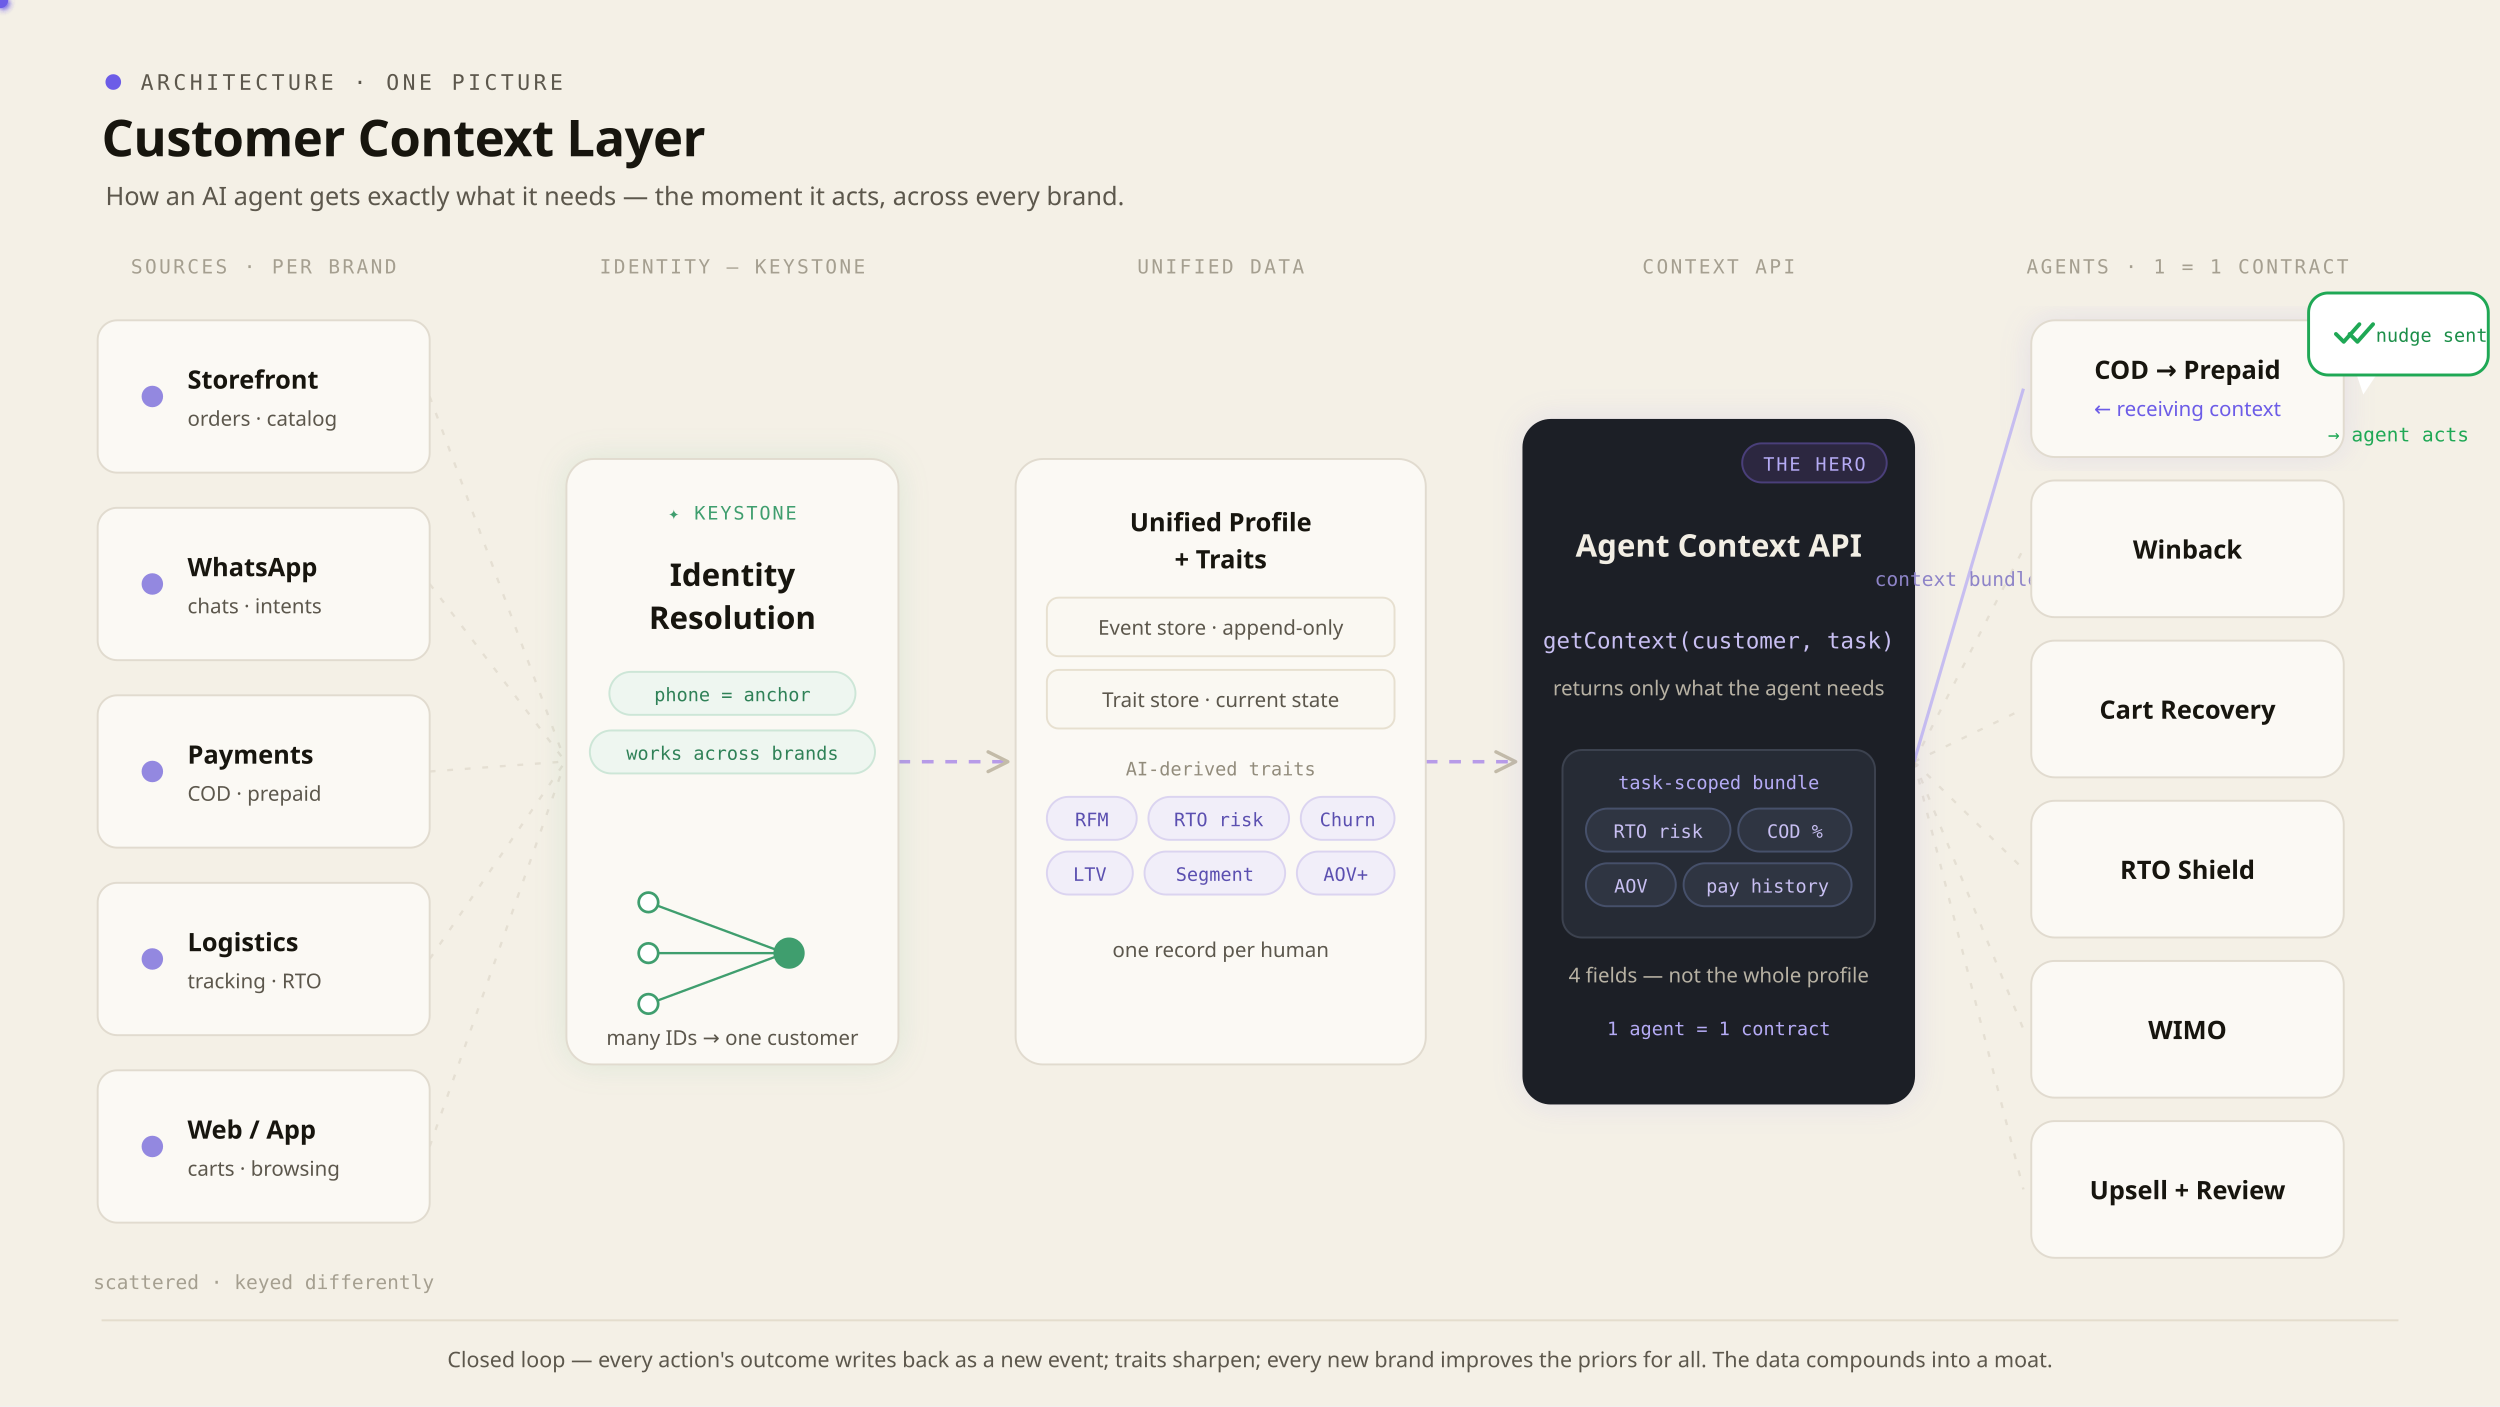
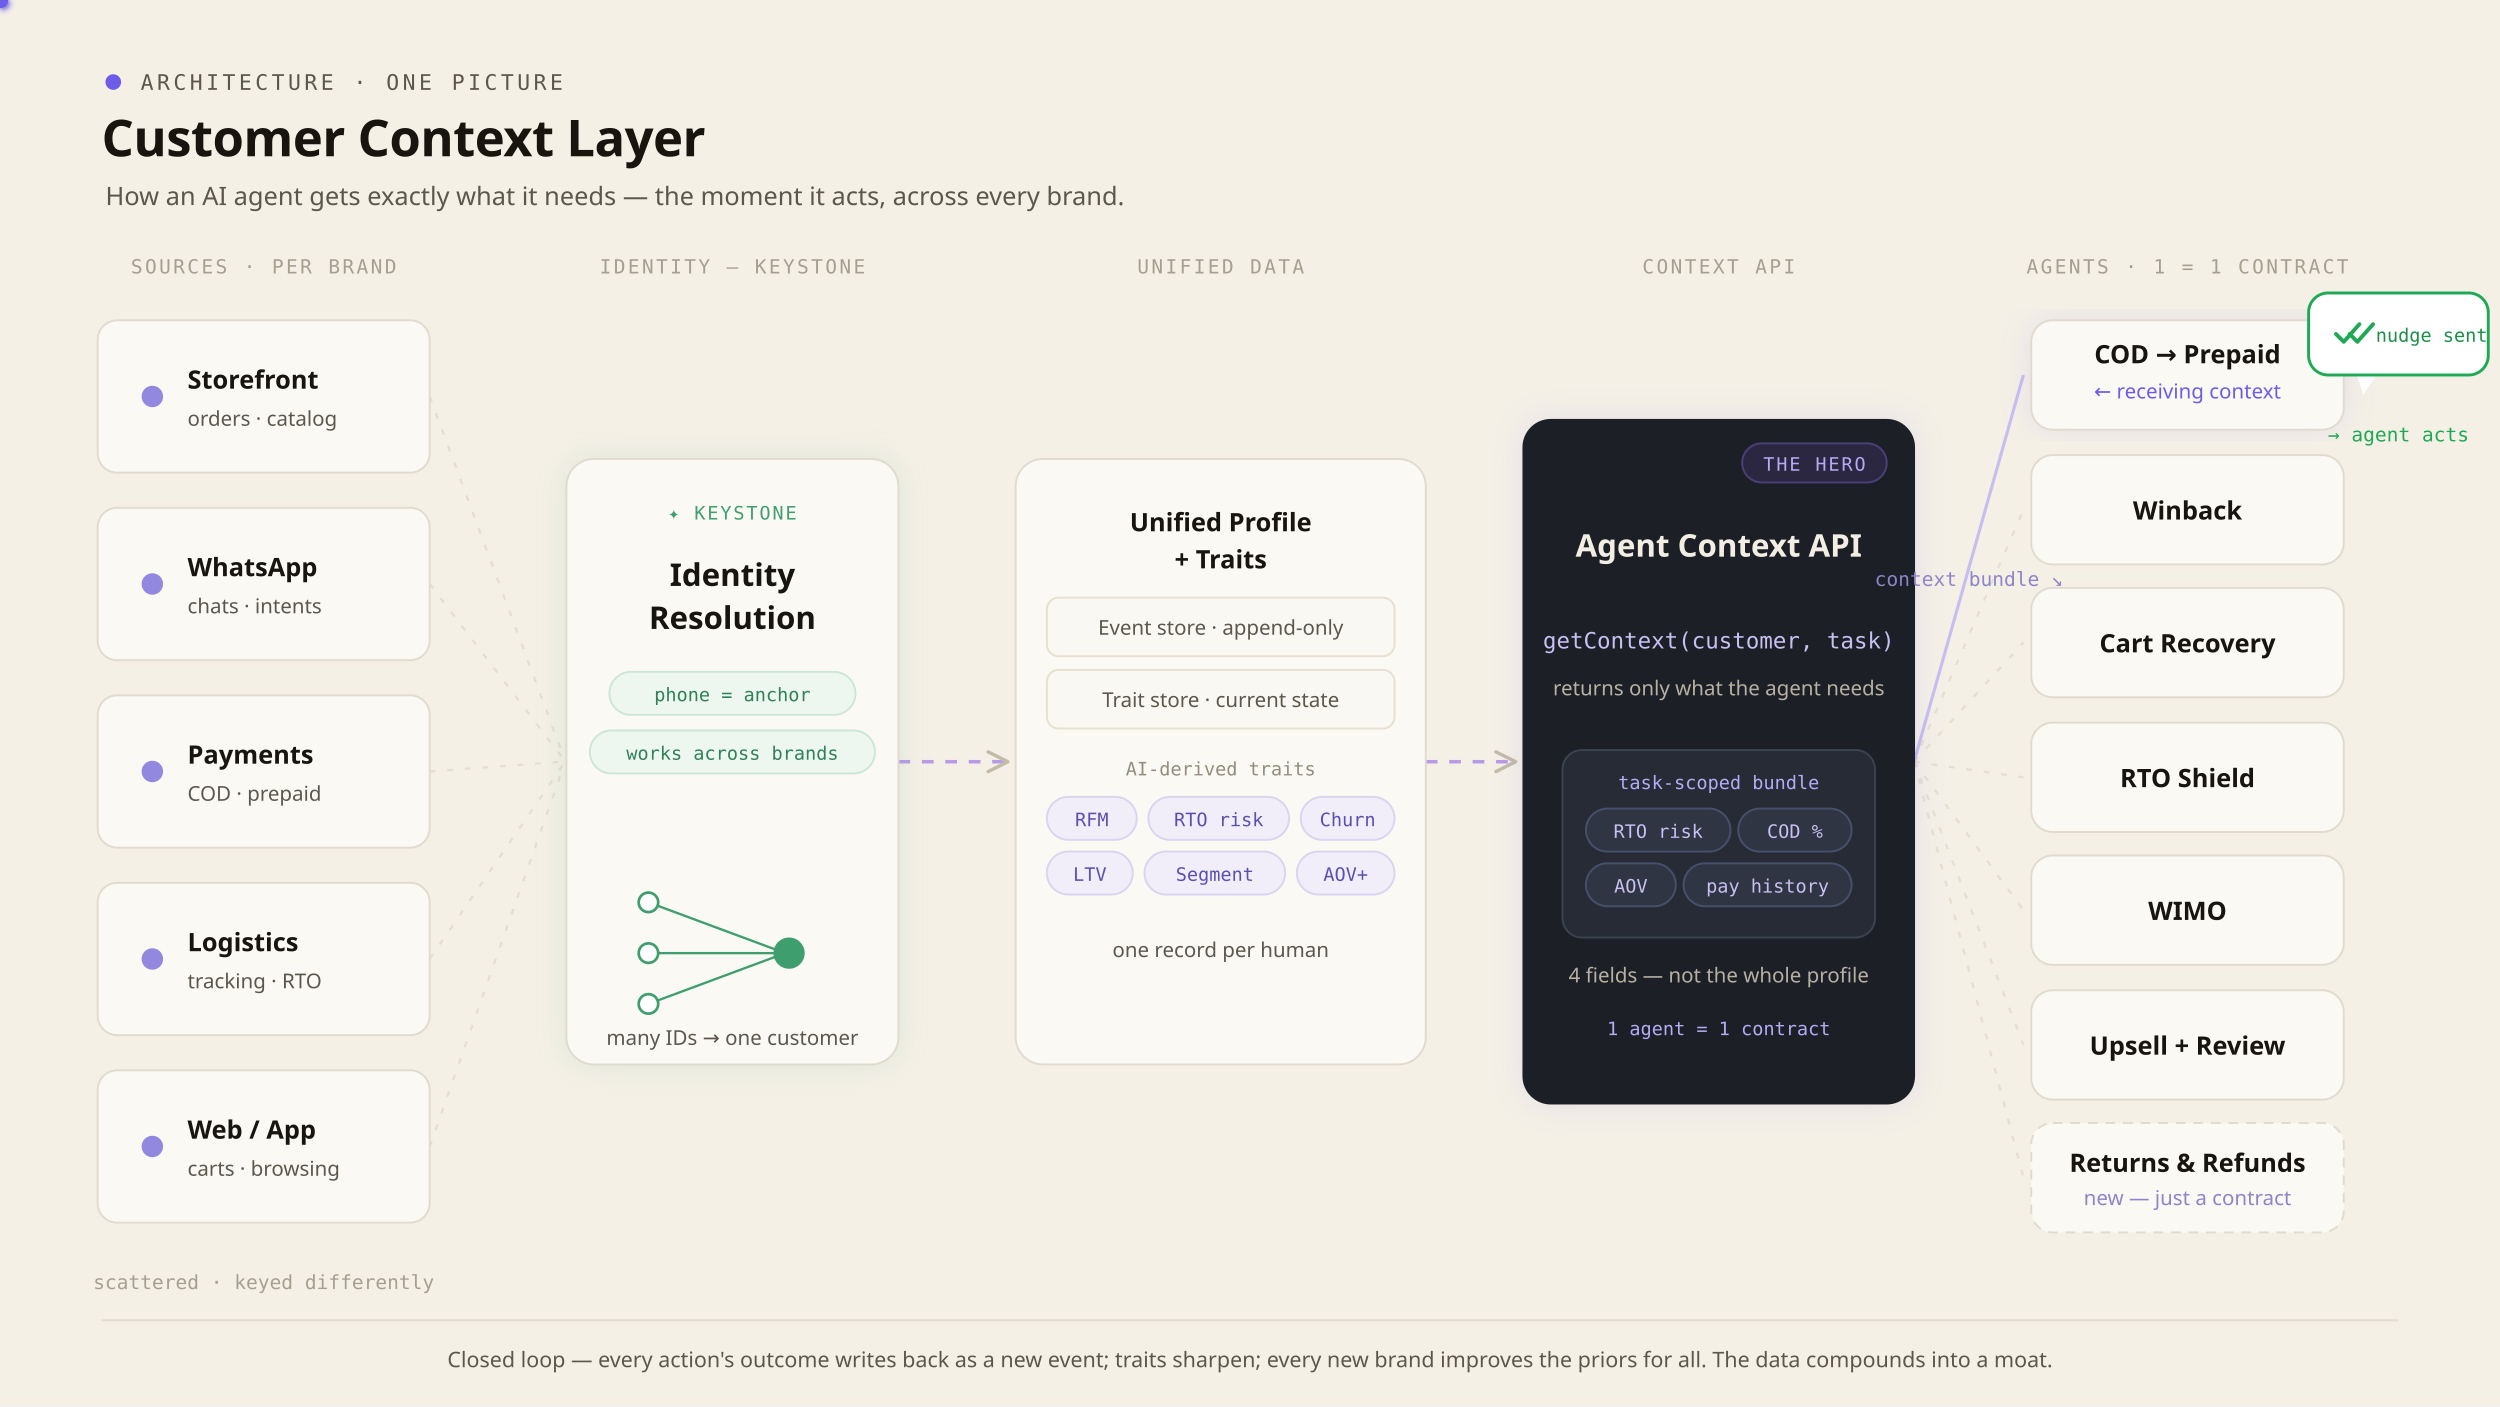
<svg xmlns="http://www.w3.org/2000/svg" viewBox="0 0 1280 720" width="1280" height="720" font-family="'Space Grotesk','Segoe UI',system-ui,sans-serif">
  <defs>
    <filter id="blur8">
      <feGaussianBlur stdDeviation="8" />
    </filter>
    <filter id="pglow" x="-300%" y="-300%" width="700%" height="700%">
      <feGaussianBlur stdDeviation="2" result="b" />
      <feMerge>
        <feMergeNode in="b" />
        <feMergeNode in="SourceGraphic" />
      </feMerge>
    </filter>
    <marker id="ah" viewBox="0 0 10 10" refX="9" refY="5" markerWidth="7" markerHeight="7" orient="auto">
      <path d="M1,1 L9,5 L1,9" fill="none" stroke="#C3BBA8" stroke-width="1.4" stroke-linecap="round" stroke-linejoin="round" />
    </marker>
    <style>
      text{font-family:'Space Grotesk','Segoe UI',system-ui,sans-serif;}
      .eyebrow{font-family:'IBM Plex Mono',ui-monospace,monospace;font-size:11px;letter-spacing:.16em;fill:#5C574C;}
      .title{font-size:26px;font-weight:600;fill:#17150E;letter-spacing:-.01em;}
      .subtitle{font-size:13px;fill:#5C574C;}
      .stage{font-family:'IBM Plex Mono',ui-monospace,monospace;font-size:10px;letter-spacing:.12em;fill:#a59f90;}
      .box{fill:#FBF9F4;stroke:#E1DBCF;stroke-width:1;}
      .bt{font-size:13px;font-weight:600;fill:#17150E;}
      .bt-lg{font-size:16px;font-weight:600;fill:#17150E;}
      .bs{font-size:10.5px;fill:#5C574C;}
      .chip{font-family:'IBM Plex Mono',ui-monospace,monospace;font-size:9.5px;}
      .tag{font-family:'IBM Plex Mono',ui-monospace,monospace;font-size:9.5px;letter-spacing:.1em;}
      .code{font-family:'IBM Plex Mono',ui-monospace,monospace;font-size:11.5px;fill:#C8BFF2;}
      .anno{font-family:'IBM Plex Mono',ui-monospace,monospace;font-size:10px;fill:#a59f90;}
      .footer{font-size:11px;fill:#5C574C;}
      .faint{stroke:#D8D1C2;stroke-width:1.2;fill:none;opacity:.55;stroke-dasharray:3 6;animation:vdash 1.7s linear infinite;}
      .spine{stroke:#B79BE8;stroke-width:1.8;fill:none;stroke-dasharray:6 6;animation:vdash 1s linear infinite;}
      .glow{opacity:.14;animation:vbreathe 3.2s ease-in-out infinite;}
      .glow.v{animation-delay:.7s;}
      .pkt{filter:url(#pglow);}
      .hero{animation:vbreathe2 3.4s ease-in-out infinite;}
      .action{animation:vpop 2.8s ease-in-out infinite;transform-box:fill-box;transform-origin:center;}
      @keyframes vdash{to{stroke-dashoffset:-24;}}
      @keyframes vbreathe{0%,100%{opacity:.10;}50%{opacity:.28;}}
      @keyframes vbreathe2{0%,100%{filter:drop-shadow(0 0 0 rgba(108,92,231,0));}50%{filter:drop-shadow(0 0 10px rgba(108,92,231,.45));}}
      @keyframes vpop{0%,68%,100%{opacity:.55;transform:scale(.95);}78%,94%{opacity:1;transform:scale(1);}}
    </style>
  </defs>
  <rect x="0" y="0" width="1280" height="720" fill="#F4F0E6" />
  <circle cx="58" cy="42" r="4" fill="#6C5CE7" />
  <text class="eyebrow" x="72" y="46">ARCHITECTURE · ONE PICTURE</text>
  <text class="title" x="52" y="80">Customer Context Layer</text>
  <text class="subtitle" x="54" y="105">How an AI agent gets exactly what it needs — the moment it acts, across every brand.</text>
  <text class="stage" x="135" y="140" text-anchor="middle">SOURCES · PER BRAND</text>
  <text class="stage" x="375" y="140" text-anchor="middle">IDENTITY — KEYSTONE</text>
  <text class="stage" x="625" y="140" text-anchor="middle">UNIFIED DATA</text>
  <text class="stage" x="880" y="140" text-anchor="middle">CONTEXT API</text>
  <text class="stage" x="1120" y="140" text-anchor="middle">AGENTS · 1 = 1 CONTRACT</text>
  <line class="faint" x1="220" y1="203" x2="288" y2="386" />
  <line class="faint" x1="220" y1="299" x2="288" y2="388" />
  <line class="faint" x1="220" y1="395" x2="288" y2="390" />
  <line class="faint" x1="220" y1="491" x2="288" y2="392" />
  <line class="faint" x1="220" y1="587" x2="288" y2="394" />
  <line class="spine" x1="460" y1="390" x2="516" y2="390" marker-end="url(#ah)" />
  <line class="spine" x1="730" y1="390" x2="776" y2="390" marker-end="url(#ah)" />
-   <line class="faint" x1="980" y1="390" x2="1036" y2="281" />
-   <line class="faint" x1="980" y1="390" x2="1036" y2="363" />
-   <line class="faint" x1="980" y1="390" x2="1036" y2="445" />
-   <line class="faint" x1="980" y1="390" x2="1036" y2="527" />
-   <line class="faint" x1="980" y1="390" x2="1036" y2="609" />
-   <line x1="980" y1="390" x2="1036" y2="199" stroke="#C7BEF0" stroke-width="1.6" fill="none" />
+   <line class="faint" x1="980" y1="390" x2="1036" y2="261" />
+   <line class="faint" x1="980" y1="390" x2="1036" y2="329" />
+   <line class="faint" x1="980" y1="390" x2="1036" y2="398" />
+   <line class="faint" x1="980" y1="390" x2="1036" y2="466" />
+   <line class="faint" x1="980" y1="390" x2="1036" y2="535" />
+   <line class="faint" x1="980" y1="390" x2="1036" y2="603" />
+   <line x1="980" y1="390" x2="1036" y2="192" stroke="#C7BEF0" stroke-width="1.6" fill="none" />
  <rect class="glow g2" x="290" y="235" width="170" height="310" rx="14" fill="#3F9E6E" filter="url(#blur8)" />
  <rect class="glow v" x="780" y="215" width="200" height="350" rx="14" fill="#6C5CE7" filter="url(#blur8)" />
-   <rect class="glow v" x="1040" y="164" width="160" height="70" rx="12" fill="#6C5CE7" filter="url(#blur8)" />
+   <rect class="glow v" x="1040" y="164" width="160" height="56" rx="12" fill="#6C5CE7" filter="url(#blur8)" />
  <g>
    <rect class="box" x="50" y="164" width="170" height="78" rx="10" />
    <circle cx="78" cy="203" r="5.5" fill="#9388E0" />
    <text class="bt" x="96" y="199">Storefront</text>
    <text class="bs" x="96" y="218">orders · catalog</text>
  </g>
  <g>
    <rect class="box" x="50" y="260" width="170" height="78" rx="10" />
    <circle cx="78" cy="299" r="5.5" fill="#9388E0" />
    <text class="bt" x="96" y="295">WhatsApp</text>
    <text class="bs" x="96" y="314">chats · intents</text>
  </g>
  <g>
    <rect class="box" x="50" y="356" width="170" height="78" rx="10" />
    <circle cx="78" cy="395" r="5.5" fill="#9388E0" />
    <text class="bt" x="96" y="391">Payments</text>
    <text class="bs" x="96" y="410">COD · prepaid</text>
  </g>
  <g>
    <rect class="box" x="50" y="452" width="170" height="78" rx="10" />
    <circle cx="78" cy="491" r="5.5" fill="#9388E0" />
    <text class="bt" x="96" y="487">Logistics</text>
    <text class="bs" x="96" y="506">tracking · RTO</text>
  </g>
  <g>
    <rect class="box" x="50" y="548" width="170" height="78" rx="10" />
    <circle cx="78" cy="587" r="5.5" fill="#9388E0" />
    <text class="bt" x="96" y="583">Web / App</text>
    <text class="bs" x="96" y="602">carts · browsing</text>
  </g>
  <text class="anno" x="135" y="660" text-anchor="middle">scattered · keyed differently</text>
  <rect class="box" x="290" y="235" width="170" height="310" rx="14" stroke="#3F9E6E" stroke-width="2" />
  <text class="tag" x="375" y="266" text-anchor="middle" fill="#3F9E6E">✦ KEYSTONE</text>
  <text class="bt-lg" x="375" y="300" text-anchor="middle">Identity</text>
  <text class="bt-lg" x="375" y="322" text-anchor="middle">Resolution</text>
  <rect x="312" y="344" width="126" height="22" rx="11" fill="#EEF6F0" stroke="#CDE6D7" />
  <text class="chip" x="375" y="359" text-anchor="middle" fill="#2F8157">phone = anchor</text>
  <rect x="302" y="374" width="146" height="22" rx="11" fill="#EEF6F0" stroke="#CDE6D7" />
  <text class="chip" x="375" y="389" text-anchor="middle" fill="#2F8157">works across brands</text>
  <line x1="332" y1="462" x2="402" y2="488" stroke="#3F9E6E" stroke-width="1.2" />
  <line x1="332" y1="488" x2="402" y2="488" stroke="#3F9E6E" stroke-width="1.2" />
  <line x1="332" y1="514" x2="402" y2="488" stroke="#3F9E6E" stroke-width="1.2" />
  <circle cx="332" cy="462" r="5" fill="#FFFFFF" stroke="#3F9E6E" stroke-width="1.4" />
  <circle cx="332" cy="488" r="5" fill="#FFFFFF" stroke="#3F9E6E" stroke-width="1.4" />
  <circle cx="332" cy="514" r="5" fill="#FFFFFF" stroke="#3F9E6E" stroke-width="1.4" />
  <circle cx="404" cy="488" r="8" fill="#3F9E6E" />
  <text class="bs" x="375" y="535" text-anchor="middle">many IDs → one customer</text>
  <rect class="box" x="520" y="235" width="210" height="310" rx="14" />
  <text class="bt" x="625" y="272" text-anchor="middle">Unified Profile</text>
  <text class="bt" x="625" y="291" text-anchor="middle">+ Traits</text>
  <rect x="536" y="306" width="178" height="30" rx="6" fill="#FAF8F2" stroke="#E7E0D0" />
  <text class="bs" x="625" y="325" text-anchor="middle">Event store · append-only</text>
  <rect x="536" y="343" width="178" height="30" rx="6" fill="#FAF8F2" stroke="#E7E0D0" />
  <text class="bs" x="625" y="362" text-anchor="middle">Trait store · current state</text>
  <text class="chip" x="625" y="397" text-anchor="middle" fill="#928C7C">AI-derived traits</text>
  <rect x="536" y="408" width="46" height="22" rx="11" fill="#F1EEF9" stroke="#DBD4F0" />
  <text class="chip" x="559" y="423" text-anchor="middle" fill="#5B4FB0">RFM</text>
  <rect x="588" y="408" width="72" height="22" rx="11" fill="#F1EEF9" stroke="#DBD4F0" />
  <text class="chip" x="624" y="423" text-anchor="middle" fill="#5B4FB0">RTO risk</text>
  <rect x="666" y="408" width="48" height="22" rx="11" fill="#F1EEF9" stroke="#DBD4F0" />
  <text class="chip" x="690" y="423" text-anchor="middle" fill="#5B4FB0">Churn</text>
  <rect x="536" y="436" width="44" height="22" rx="11" fill="#F1EEF9" stroke="#DBD4F0" />
  <text class="chip" x="558" y="451" text-anchor="middle" fill="#5B4FB0">LTV</text>
  <rect x="586" y="436" width="72" height="22" rx="11" fill="#F1EEF9" stroke="#DBD4F0" />
  <text class="chip" x="622" y="451" text-anchor="middle" fill="#5B4FB0">Segment</text>
  <rect x="664" y="436" width="50" height="22" rx="11" fill="#F1EEF9" stroke="#DBD4F0" />
  <text class="chip" x="689" y="451" text-anchor="middle" fill="#5B4FB0">AOV+</text>
  <text class="bs" x="625" y="490" text-anchor="middle">one record per human</text>
  <g class="hero">
    <rect x="780" y="215" width="200" height="350" rx="14" fill="#1C1F26" stroke="#1C1F26" />
    <rect x="892" y="227" width="74" height="20" rx="10" fill="#2C2740" stroke="#4A3F7A" />
    <text class="tag" x="929" y="241" text-anchor="middle" fill="#B5ABF5">THE HERO</text>
    <text class="bt-lg" x="880" y="285" text-anchor="middle" style="fill:#F2EEE4">Agent Context API</text>
    <text class="code" x="880" y="332" text-anchor="middle">getContext(customer, task)</text>
    <text class="bs" x="880" y="356" text-anchor="middle" style="fill:#B7B1A3">returns only what the agent needs</text>
    <rect x="800" y="384" width="160" height="96" rx="10" fill="#262B35" stroke="#3C424F" />
    <text class="chip" x="880" y="404" text-anchor="middle" fill="#B5ABF5">task-scoped bundle</text>
    <rect x="812" y="414" width="74" height="22" rx="11" fill="#2F3542" stroke="#46506A" />
    <text class="chip" x="849" y="429" text-anchor="middle" fill="#C8BFF2">RTO risk</text>
    <rect x="890" y="414" width="58" height="22" rx="11" fill="#2F3542" stroke="#46506A" />
    <text class="chip" x="919" y="429" text-anchor="middle" fill="#C8BFF2">COD %</text>
    <rect x="812" y="442" width="46" height="22" rx="11" fill="#2F3542" stroke="#46506A" />
    <text class="chip" x="835" y="457" text-anchor="middle" fill="#C8BFF2">AOV</text>
    <rect x="862" y="442" width="86" height="22" rx="11" fill="#2F3542" stroke="#46506A" />
    <text class="chip" x="905" y="457" text-anchor="middle" fill="#C8BFF2">pay history</text>
    <text class="bs" x="880" y="503" text-anchor="middle" style="fill:#B7B1A3">4 fields — not the whole profile</text>
    <text class="chip" x="880" y="530" text-anchor="middle" fill="#B5ABF5">1 agent = 1 contract</text>
  </g>
  <text class="anno" x="1008" y="300" text-anchor="middle" style="fill:#8E84C8">context bundle ↘</text>
  <g>
-     <rect class="box" x="1040" y="164" width="160" height="70" rx="12" stroke="#6C5CE7" stroke-width="2" />
-     <text class="bt" x="1120" y="194" text-anchor="middle">COD → Prepaid</text>
-     <text class="bs" x="1120" y="213" text-anchor="middle" style="fill:#6C5CE7">← receiving context</text>
-   </g>
-   <g>
-     <rect class="box" x="1040" y="246" width="160" height="70" rx="12" />
-     <text class="bt" x="1120" y="286" text-anchor="middle">Winback</text>
-   </g>
-   <g>
-     <rect class="box" x="1040" y="328" width="160" height="70" rx="12" />
-     <text class="bt" x="1120" y="368" text-anchor="middle">Cart Recovery</text>
-   </g>
-   <g>
-     <rect class="box" x="1040" y="410" width="160" height="70" rx="12" />
-     <text class="bt" x="1120" y="450" text-anchor="middle">RTO Shield</text>
-   </g>
-   <g>
-     <rect class="box" x="1040" y="492" width="160" height="70" rx="12" />
-     <text class="bt" x="1120" y="532" text-anchor="middle">WIMO</text>
-   </g>
-   <g>
-     <rect class="box" x="1040" y="574" width="160" height="70" rx="12" />
-     <text class="bt" x="1120" y="614" text-anchor="middle">Upsell + Review</text>
+     <rect class="box" x="1040" y="164" width="160" height="56" rx="11" stroke="#6C5CE7" stroke-width="2" />
+     <text class="bt" x="1120" y="186" text-anchor="middle">COD → Prepaid</text>
+     <text class="bs" x="1120" y="204" text-anchor="middle" style="fill:#6C5CE7">← receiving context</text>
+   </g>
+   <g>
+     <rect class="box" x="1040" y="233" width="160" height="56" rx="11" />
+     <text class="bt" x="1120" y="266" text-anchor="middle">Winback</text>
+   </g>
+   <g>
+     <rect class="box" x="1040" y="301" width="160" height="56" rx="11" />
+     <text class="bt" x="1120" y="334" text-anchor="middle">Cart Recovery</text>
+   </g>
+   <g>
+     <rect class="box" x="1040" y="370" width="160" height="56" rx="11" />
+     <text class="bt" x="1120" y="403" text-anchor="middle">RTO Shield</text>
+   </g>
+   <g>
+     <rect class="box" x="1040" y="438" width="160" height="56" rx="11" />
+     <text class="bt" x="1120" y="471" text-anchor="middle">WIMO</text>
+   </g>
+   <g>
+     <rect class="box" x="1040" y="507" width="160" height="56" rx="11" />
+     <text class="bt" x="1120" y="540" text-anchor="middle">Upsell + Review</text>
+   </g>
+   <g>
+     <rect class="box" x="1040" y="575" width="160" height="56" rx="11" stroke="#B79BE8" stroke-dasharray="5 4" />
+     <text class="bt" x="1120" y="600" text-anchor="middle">Returns &amp; Refunds</text>
+     <text class="bs" x="1120" y="617" text-anchor="middle" style="fill:#8E84C8">new — just a contract</text>
  </g>
  <circle class="pkt" r="3.6" fill="#6C5CE7">
    <animateMotion dur="3s" begin="0s" repeatCount="indefinite" path="M232,390 L980,390" />
  </circle>
  <circle class="pkt" r="3.6" fill="#6C5CE7">
    <animateMotion dur="3s" begin="1s" repeatCount="indefinite" path="M232,390 L980,390" />
  </circle>
  <circle class="pkt" r="4" fill="#6C5CE7">
    <animateMotion dur="3s" begin="2s" repeatCount="indefinite" path="M232,390 L980,390" />
  </circle>
  <circle class="pkt" r="4.2" fill="#6C5CE7">
-     <animateMotion dur="1.5s" begin="0.4s" repeatCount="indefinite" path="M980,390 L1036,199" />
+     <animateMotion dur="1.5s" begin="0.4s" repeatCount="indefinite" path="M980,390 L1036,192" />
  </circle>
  <circle class="pkt" r="3.4" fill="#6C5CE7">
-     <animateMotion dur="1.7s" begin="1.3s" repeatCount="indefinite" path="M980,390 L1036,281" />
+     <animateMotion dur="1.7s" begin="1.3s" repeatCount="indefinite" path="M980,390 L1036,603" />
  </circle>
  <g class="action">
    <path d="M1206,190 L1218,190 L1210,202 Z" fill="#FFFFFF" />
    <rect x="1182" y="150" width="92" height="42" rx="10" fill="#FFFFFF" stroke="#1FA855" stroke-width="1.5" />
    <path d="M1196,171 l4,4 l8,-9" fill="none" stroke="#1FA855" stroke-width="2" stroke-linecap="round" stroke-linejoin="round" />
    <path d="M1203,171 l4,4 l8,-9" fill="none" stroke="#1FA855" stroke-width="2" stroke-linecap="round" stroke-linejoin="round" />
    <text class="chip" x="1245" y="175" text-anchor="middle" fill="#1B8E48">nudge sent</text>
  </g>
  <text class="anno" x="1228" y="226" text-anchor="middle" style="fill:#1FA855">→ agent acts</text>
  <line x1="52" y1="676" x2="1228" y2="676" stroke="#E4DDCD" stroke-width="1" />
  <text class="footer" x="640" y="700" text-anchor="middle">Closed loop — every action's outcome writes back as a new event; traits sharpen; every new brand improves the priors for all. The data compounds into a moat.</text>
</svg>
